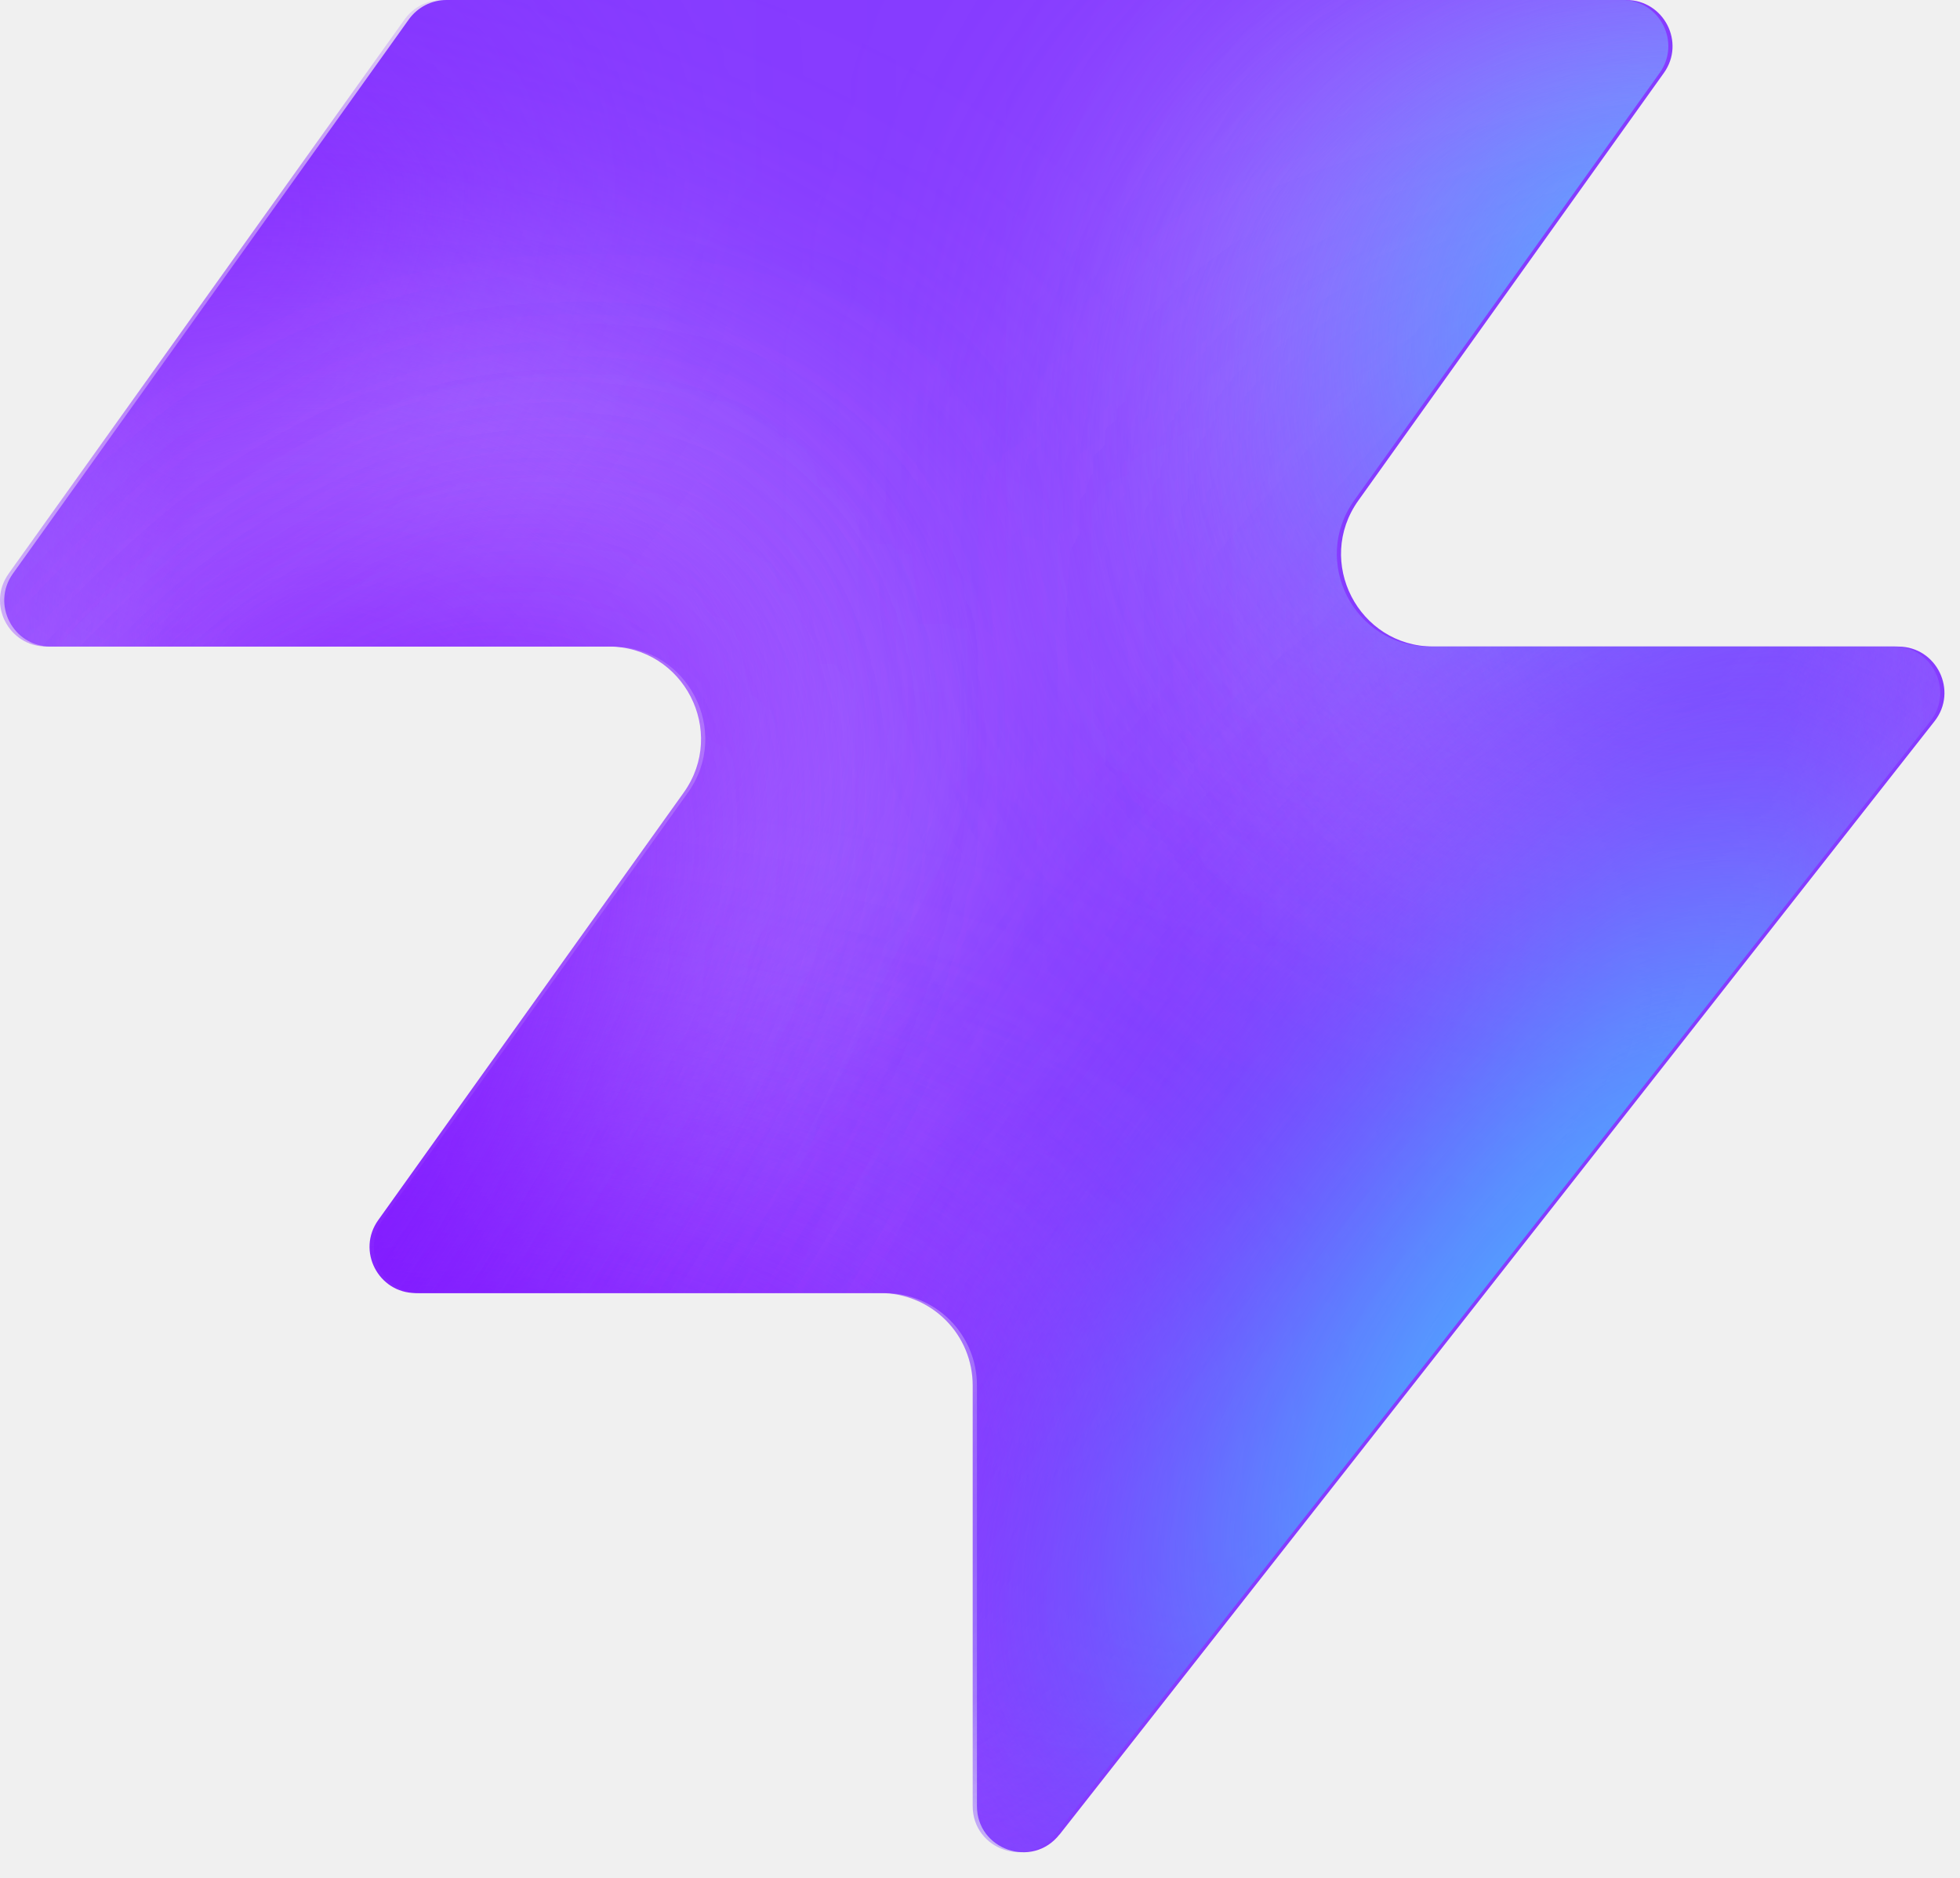
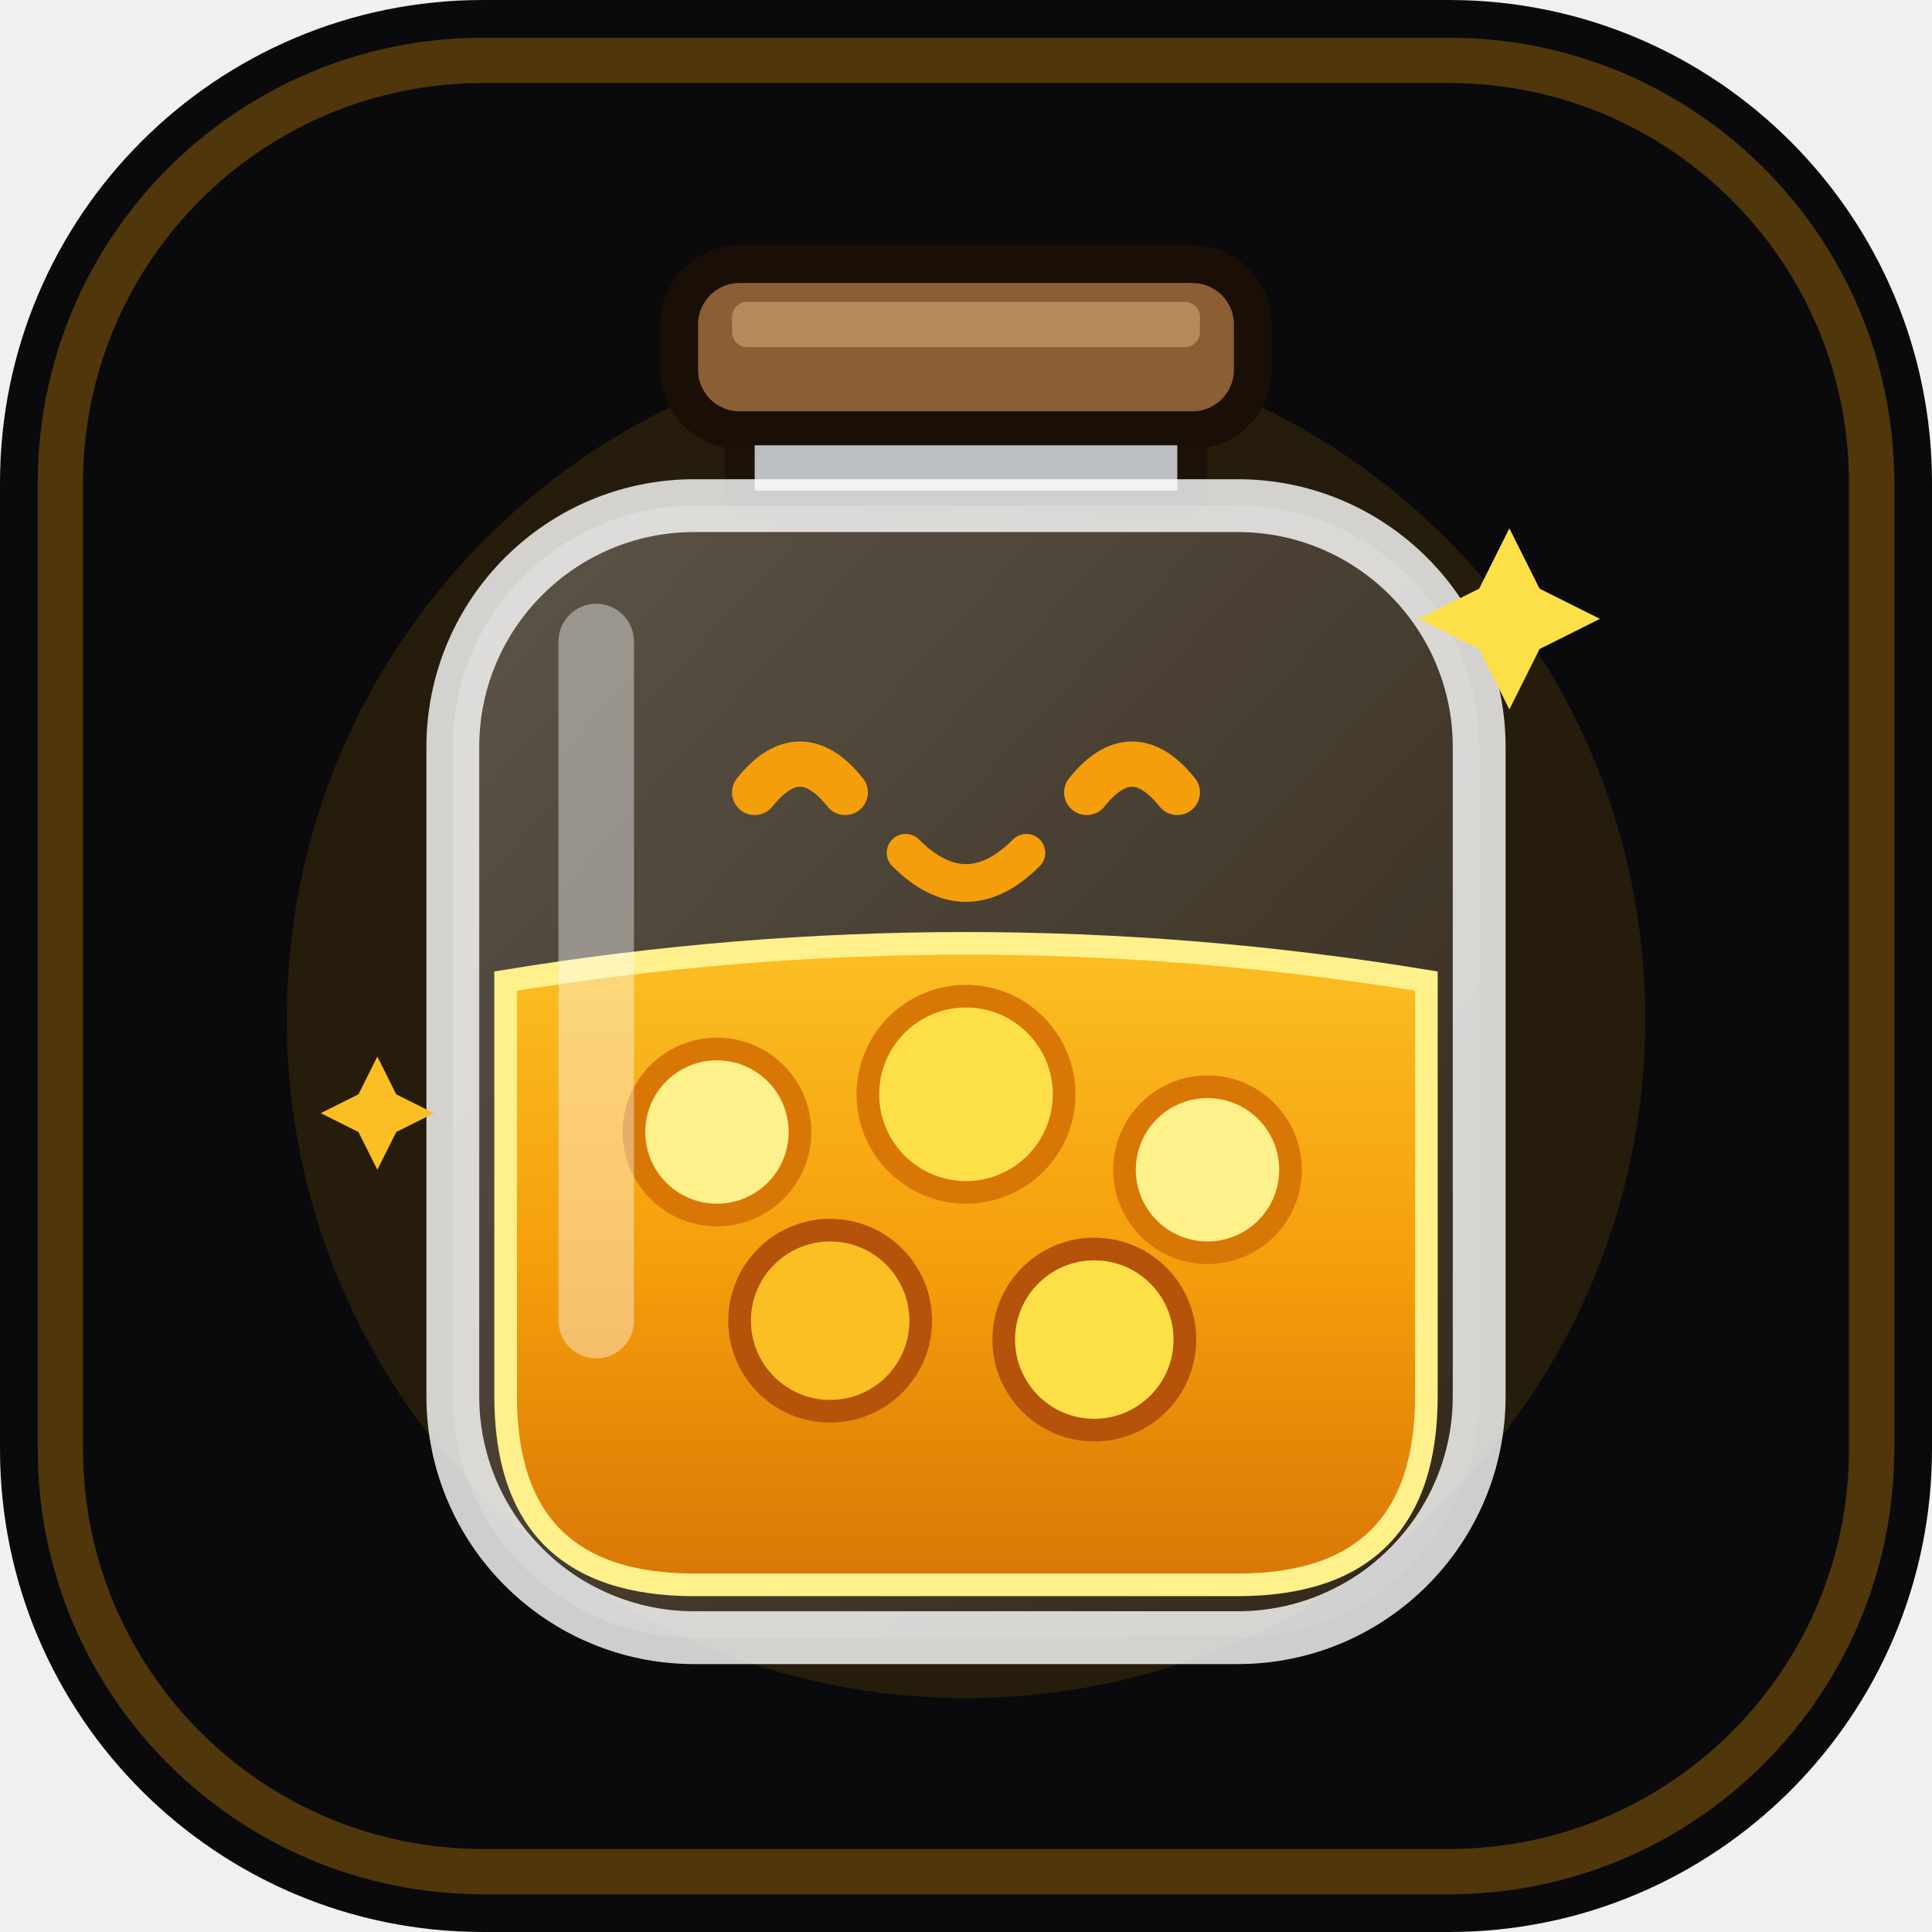
- <svg xmlns="http://www.w3.org/2000/svg" width="48" height="46" fill="none" viewBox="0 0 48 46">
-   <path fill="#863bff" d="M25.946 44.938c-.664.845-2.021.375-2.021-.698V33.937a2.26 2.26 0 0 0-2.262-2.262H10.287c-.92 0-1.456-1.04-.92-1.788l7.48-10.471c1.07-1.497 0-3.578-1.842-3.578H1.237c-.92 0-1.456-1.04-.92-1.788L10.013.474c.214-.297.556-.474.92-.474h28.894c.92 0 1.456 1.04.92 1.788l-7.48 10.471c-1.07 1.498 0 3.579 1.842 3.579h11.377c.943 0 1.473 1.088.89 1.83L25.947 44.94z" style="fill:#863bff;fill:color(display-p3 .525 .23 1);fill-opacity:1" />
-   <mask id="a" width="48" height="46" x="0" y="0" maskUnits="userSpaceOnUse" style="mask-type:alpha">
-     <path fill="#000" d="M25.842 44.938c-.664.844-2.021.375-2.021-.698V33.937a2.26 2.26 0 0 0-2.262-2.262H10.183c-.92 0-1.456-1.04-.92-1.788l7.48-10.471c1.07-1.498 0-3.579-1.842-3.579H1.133c-.92 0-1.456-1.04-.92-1.787L9.91.473c.214-.297.556-.474.92-.474h28.894c.92 0 1.456 1.04.92 1.788l-7.48 10.471c-1.07 1.498 0 3.578 1.842 3.578h11.377c.943 0 1.473 1.088.89 1.832L25.843 44.94z" style="fill:#000;fill-opacity:1" />
-   </mask>
-   <g mask="url(#a)">
-     <g filter="url(#b)">
-       <ellipse cx="5.508" cy="14.704" fill="#ede6ff" rx="5.508" ry="14.704" style="fill:#ede6ff;fill:color(display-p3 .927 .903 1);fill-opacity:1" transform="matrix(.00324 1 1 -.00324 -4.47 31.516)" />
-     </g>
-     <g filter="url(#c)">
-       <ellipse cx="10.399" cy="29.851" fill="#ede6ff" rx="10.399" ry="29.851" style="fill:#ede6ff;fill:color(display-p3 .927 .903 1);fill-opacity:1" transform="matrix(.00324 1 1 -.00324 -39.328 7.883)" />
-     </g>
-     <g filter="url(#d)">
-       <ellipse cx="5.508" cy="30.487" fill="#7e14ff" rx="5.508" ry="30.487" style="fill:#7e14ff;fill:color(display-p3 .492 .077 1);fill-opacity:1" transform="rotate(89.814 -25.913 -14.639)scale(1 -1)" />
-     </g>
-     <g filter="url(#e)">
-       <ellipse cx="5.508" cy="30.599" fill="#7e14ff" rx="5.508" ry="30.599" style="fill:#7e14ff;fill:color(display-p3 .492 .077 1);fill-opacity:1" transform="rotate(89.814 -32.644 -3.334)scale(1 -1)" />
-     </g>
-     <g filter="url(#f)">
-       <ellipse cx="5.508" cy="30.599" fill="#7e14ff" rx="5.508" ry="30.599" style="fill:#7e14ff;fill:color(display-p3 .492 .077 1);fill-opacity:1" transform="matrix(.00324 1 1 -.00324 -34.34 30.47)" />
-     </g>
-     <g filter="url(#g)">
-       <ellipse cx="14.072" cy="22.078" fill="#ede6ff" rx="14.072" ry="22.078" style="fill:#ede6ff;fill:color(display-p3 .927 .903 1);fill-opacity:1" transform="rotate(93.35 24.506 48.493)scale(-1 1)" />
-     </g>
-     <g filter="url(#h)">
-       <ellipse cx="3.47" cy="21.501" fill="#7e14ff" rx="3.47" ry="21.501" style="fill:#7e14ff;fill:color(display-p3 .492 .077 1);fill-opacity:1" transform="rotate(89.009 28.708 47.59)scale(-1 1)" />
-     </g>
-     <g filter="url(#i)">
-       <ellipse cx="3.47" cy="21.501" fill="#7e14ff" rx="3.47" ry="21.501" style="fill:#7e14ff;fill:color(display-p3 .492 .077 1);fill-opacity:1" transform="rotate(89.009 28.708 47.59)scale(-1 1)" />
-     </g>
-     <g filter="url(#j)">
-       <ellipse cx=".387" cy="8.972" fill="#7e14ff" rx="4.407" ry="29.108" style="fill:#7e14ff;fill:color(display-p3 .492 .077 1);fill-opacity:1" transform="rotate(39.51 .387 8.972)" />
-     </g>
-     <g filter="url(#k)">
-       <ellipse cx="47.523" cy="-6.092" fill="#7e14ff" rx="4.407" ry="29.108" style="fill:#7e14ff;fill:color(display-p3 .492 .077 1);fill-opacity:1" transform="rotate(37.892 47.523 -6.092)" />
-     </g>
-     <g filter="url(#l)">
-       <ellipse cx="41.412" cy="6.333" fill="#47bfff" rx="5.971" ry="9.665" style="fill:#47bfff;fill:color(display-p3 .28 .748 1);fill-opacity:1" transform="rotate(37.892 41.412 6.333)" />
-     </g>
-     <g filter="url(#m)">
-       <ellipse cx="-1.879" cy="38.332" fill="#7e14ff" rx="4.407" ry="29.108" style="fill:#7e14ff;fill:color(display-p3 .492 .077 1);fill-opacity:1" transform="rotate(37.892 -1.88 38.332)" />
-     </g>
-     <g filter="url(#n)">
-       <ellipse cx="-1.879" cy="38.332" fill="#7e14ff" rx="4.407" ry="29.108" style="fill:#7e14ff;fill:color(display-p3 .492 .077 1);fill-opacity:1" transform="rotate(37.892 -1.88 38.332)" />
-     </g>
-     <g filter="url(#o)">
-       <ellipse cx="35.651" cy="29.907" fill="#7e14ff" rx="4.407" ry="29.108" style="fill:#7e14ff;fill:color(display-p3 .492 .077 1);fill-opacity:1" transform="rotate(37.892 35.651 29.907)" />
-     </g>
-     <g filter="url(#p)">
-       <ellipse cx="38.418" cy="32.4" fill="#47bfff" rx="5.971" ry="15.297" style="fill:#47bfff;fill:color(display-p3 .28 .748 1);fill-opacity:1" transform="rotate(37.892 38.418 32.4)" />
-     </g>
-   </g>
+ <svg xmlns="http://www.w3.org/2000/svg" viewBox="0 0 512 512" width="100%" height="100%">
+   <rect width="512" height="512" rx="128" fill="#0A0A0C" />
+   <rect x="16" y="16" width="480" height="480" rx="112" fill="none" stroke="#F59E0B" stroke-width="12" stroke-opacity="0.3" />
+   <circle cx="256" cy="270" r="180" fill="#F59E0B" opacity="0.12" />
+   <rect x="180" y="70" width="152" height="44" rx="16" fill="#8B5E34" stroke="#1A0F07" stroke-width="10" />
+   <rect x="194" y="80" width="124" height="12" rx="4" fill="#D4A373" opacity="0.6" />
+   <rect x="196" y="114" width="120" height="20" rx="4" fill="#E2E8F0" stroke="#1A0F07" stroke-width="8" opacity="0.8" />
+   <rect x="120" y="134" width="272" height="300" rx="64" fill="url(#glassGrad)" stroke="#FFFFFF" stroke-width="14" stroke-opacity="0.8" />
+   <path d="M 134 260 Q 256 240 378 260 L 378 370 Q 378 420 328 420 L 184 420 Q 134 420 134 370 Z" fill="url(#coinGrad)" stroke="#FEF08A" stroke-width="6" />
+   <circle cx="190" cy="300" r="22" fill="#FEF08A" stroke="#D97706" stroke-width="6" />
+   <circle cx="256" cy="290" r="26" fill="#FDE047" stroke="#D97706" stroke-width="6" />
+   <circle cx="320" cy="310" r="22" fill="#FEF08A" stroke="#D97706" stroke-width="6" />
+   <circle cx="220" cy="350" r="24" fill="#FBBF24" stroke="#B45309" stroke-width="6" />
+   <circle cx="290" cy="355" r="24" fill="#FDE047" stroke="#B45309" stroke-width="6" />
+   <path d="M 200 210 Q 212 195 224 210" fill="none" stroke="#F59E0B" stroke-width="12" stroke-linecap="round" />
+   <path d="M 288 210 Q 300 195 312 210" fill="none" stroke="#F59E0B" stroke-width="12" stroke-linecap="round" />
+   <path d="M 240 226 Q 256 242 272 226" fill="none" stroke="#F59E0B" stroke-width="10" stroke-linecap="round" />
+   <rect x="148" y="160" width="20" height="200" rx="10" fill="#FFFFFF" opacity="0.4" />
+   <polygon points="400,140 408,156 424,164 408,172 400,188 392,172 376,164 392,156" fill="#FDE047" />
+   <polygon points="100,280 105,290 115,295 105,300 100,310 95,300 85,295 95,290" fill="#FBBF24" />
  <defs>
-     <filter id="b" width="60.045" height="41.654" x="-19.77" y="16.149" color-interpolation-filters="sRGB" filterUnits="userSpaceOnUse">
-       <feFlood flood-opacity="0" result="BackgroundImageFix" />
-       <feBlend in="SourceGraphic" in2="BackgroundImageFix" result="shape" />
-       <feGaussianBlur result="effect1_foregroundBlur_2002_17158" stdDeviation="7.659" />
-     </filter>
-     <filter id="c" width="90.34" height="51.437" x="-54.613" y="-7.533" color-interpolation-filters="sRGB" filterUnits="userSpaceOnUse">
-       <feFlood flood-opacity="0" result="BackgroundImageFix" />
-       <feBlend in="SourceGraphic" in2="BackgroundImageFix" result="shape" />
-       <feGaussianBlur result="effect1_foregroundBlur_2002_17158" stdDeviation="7.659" />
-     </filter>
-     <filter id="d" width="79.355" height="29.4" x="-49.64" y="2.03" color-interpolation-filters="sRGB" filterUnits="userSpaceOnUse">
-       <feFlood flood-opacity="0" result="BackgroundImageFix" />
-       <feBlend in="SourceGraphic" in2="BackgroundImageFix" result="shape" />
-       <feGaussianBlur result="effect1_foregroundBlur_2002_17158" stdDeviation="4.596" />
-     </filter>
-     <filter id="e" width="79.579" height="29.4" x="-45.045" y="20.029" color-interpolation-filters="sRGB" filterUnits="userSpaceOnUse">
-       <feFlood flood-opacity="0" result="BackgroundImageFix" />
-       <feBlend in="SourceGraphic" in2="BackgroundImageFix" result="shape" />
-       <feGaussianBlur result="effect1_foregroundBlur_2002_17158" stdDeviation="4.596" />
-     </filter>
-     <filter id="f" width="79.579" height="29.4" x="-43.513" y="21.178" color-interpolation-filters="sRGB" filterUnits="userSpaceOnUse">
-       <feFlood flood-opacity="0" result="BackgroundImageFix" />
-       <feBlend in="SourceGraphic" in2="BackgroundImageFix" result="shape" />
-       <feGaussianBlur result="effect1_foregroundBlur_2002_17158" stdDeviation="4.596" />
-     </filter>
-     <filter id="g" width="74.749" height="58.852" x="15.756" y="-17.901" color-interpolation-filters="sRGB" filterUnits="userSpaceOnUse">
-       <feFlood flood-opacity="0" result="BackgroundImageFix" />
-       <feBlend in="SourceGraphic" in2="BackgroundImageFix" result="shape" />
-       <feGaussianBlur result="effect1_foregroundBlur_2002_17158" stdDeviation="7.659" />
-     </filter>
-     <filter id="h" width="61.377" height="25.362" x="23.548" y="2.284" color-interpolation-filters="sRGB" filterUnits="userSpaceOnUse">
-       <feFlood flood-opacity="0" result="BackgroundImageFix" />
-       <feBlend in="SourceGraphic" in2="BackgroundImageFix" result="shape" />
-       <feGaussianBlur result="effect1_foregroundBlur_2002_17158" stdDeviation="4.596" />
-     </filter>
-     <filter id="i" width="61.377" height="25.362" x="23.548" y="2.284" color-interpolation-filters="sRGB" filterUnits="userSpaceOnUse">
-       <feFlood flood-opacity="0" result="BackgroundImageFix" />
-       <feBlend in="SourceGraphic" in2="BackgroundImageFix" result="shape" />
-       <feGaussianBlur result="effect1_foregroundBlur_2002_17158" stdDeviation="4.596" />
-     </filter>
-     <filter id="j" width="56.045" height="63.649" x="-27.636" y="-22.853" color-interpolation-filters="sRGB" filterUnits="userSpaceOnUse">
-       <feFlood flood-opacity="0" result="BackgroundImageFix" />
-       <feBlend in="SourceGraphic" in2="BackgroundImageFix" result="shape" />
-       <feGaussianBlur result="effect1_foregroundBlur_2002_17158" stdDeviation="4.596" />
-     </filter>
-     <filter id="k" width="54.814" height="64.646" x="20.116" y="-38.415" color-interpolation-filters="sRGB" filterUnits="userSpaceOnUse">
-       <feFlood flood-opacity="0" result="BackgroundImageFix" />
-       <feBlend in="SourceGraphic" in2="BackgroundImageFix" result="shape" />
-       <feGaussianBlur result="effect1_foregroundBlur_2002_17158" stdDeviation="4.596" />
-     </filter>
-     <filter id="l" width="33.541" height="35.313" x="24.641" y="-11.323" color-interpolation-filters="sRGB" filterUnits="userSpaceOnUse">
-       <feFlood flood-opacity="0" result="BackgroundImageFix" />
-       <feBlend in="SourceGraphic" in2="BackgroundImageFix" result="shape" />
-       <feGaussianBlur result="effect1_foregroundBlur_2002_17158" stdDeviation="4.596" />
-     </filter>
-     <filter id="m" width="54.814" height="64.646" x="-29.286" y="6.009" color-interpolation-filters="sRGB" filterUnits="userSpaceOnUse">
-       <feFlood flood-opacity="0" result="BackgroundImageFix" />
-       <feBlend in="SourceGraphic" in2="BackgroundImageFix" result="shape" />
-       <feGaussianBlur result="effect1_foregroundBlur_2002_17158" stdDeviation="4.596" />
-     </filter>
-     <filter id="n" width="54.814" height="64.646" x="-29.286" y="6.009" color-interpolation-filters="sRGB" filterUnits="userSpaceOnUse">
-       <feFlood flood-opacity="0" result="BackgroundImageFix" />
-       <feBlend in="SourceGraphic" in2="BackgroundImageFix" result="shape" />
-       <feGaussianBlur result="effect1_foregroundBlur_2002_17158" stdDeviation="4.596" />
-     </filter>
-     <filter id="o" width="54.814" height="64.646" x="8.244" y="-2.416" color-interpolation-filters="sRGB" filterUnits="userSpaceOnUse">
-       <feFlood flood-opacity="0" result="BackgroundImageFix" />
-       <feBlend in="SourceGraphic" in2="BackgroundImageFix" result="shape" />
-       <feGaussianBlur result="effect1_foregroundBlur_2002_17158" stdDeviation="4.596" />
-     </filter>
-     <filter id="p" width="39.409" height="43.623" x="18.713" y="10.588" color-interpolation-filters="sRGB" filterUnits="userSpaceOnUse">
-       <feFlood flood-opacity="0" result="BackgroundImageFix" />
-       <feBlend in="SourceGraphic" in2="BackgroundImageFix" result="shape" />
-       <feGaussianBlur result="effect1_foregroundBlur_2002_17158" stdDeviation="4.596" />
-     </filter>
+     <linearGradient id="glassGrad" x1="0%" y1="0%" x2="100%" y2="100%">
+       <stop offset="0%" stop-color="#FFFFFF" stop-opacity="0.25" />
+       <stop offset="100%" stop-color="#FFFFFF" stop-opacity="0.05" />
+     </linearGradient>
+     <linearGradient id="coinGrad" x1="0%" y1="0%" x2="0%" y2="100%">
+       <stop offset="0%" stop-color="#FBBF24" />
+       <stop offset="50%" stop-color="#F59E0B" />
+       <stop offset="100%" stop-color="#D97706" />
+     </linearGradient>
  </defs>
</svg>
